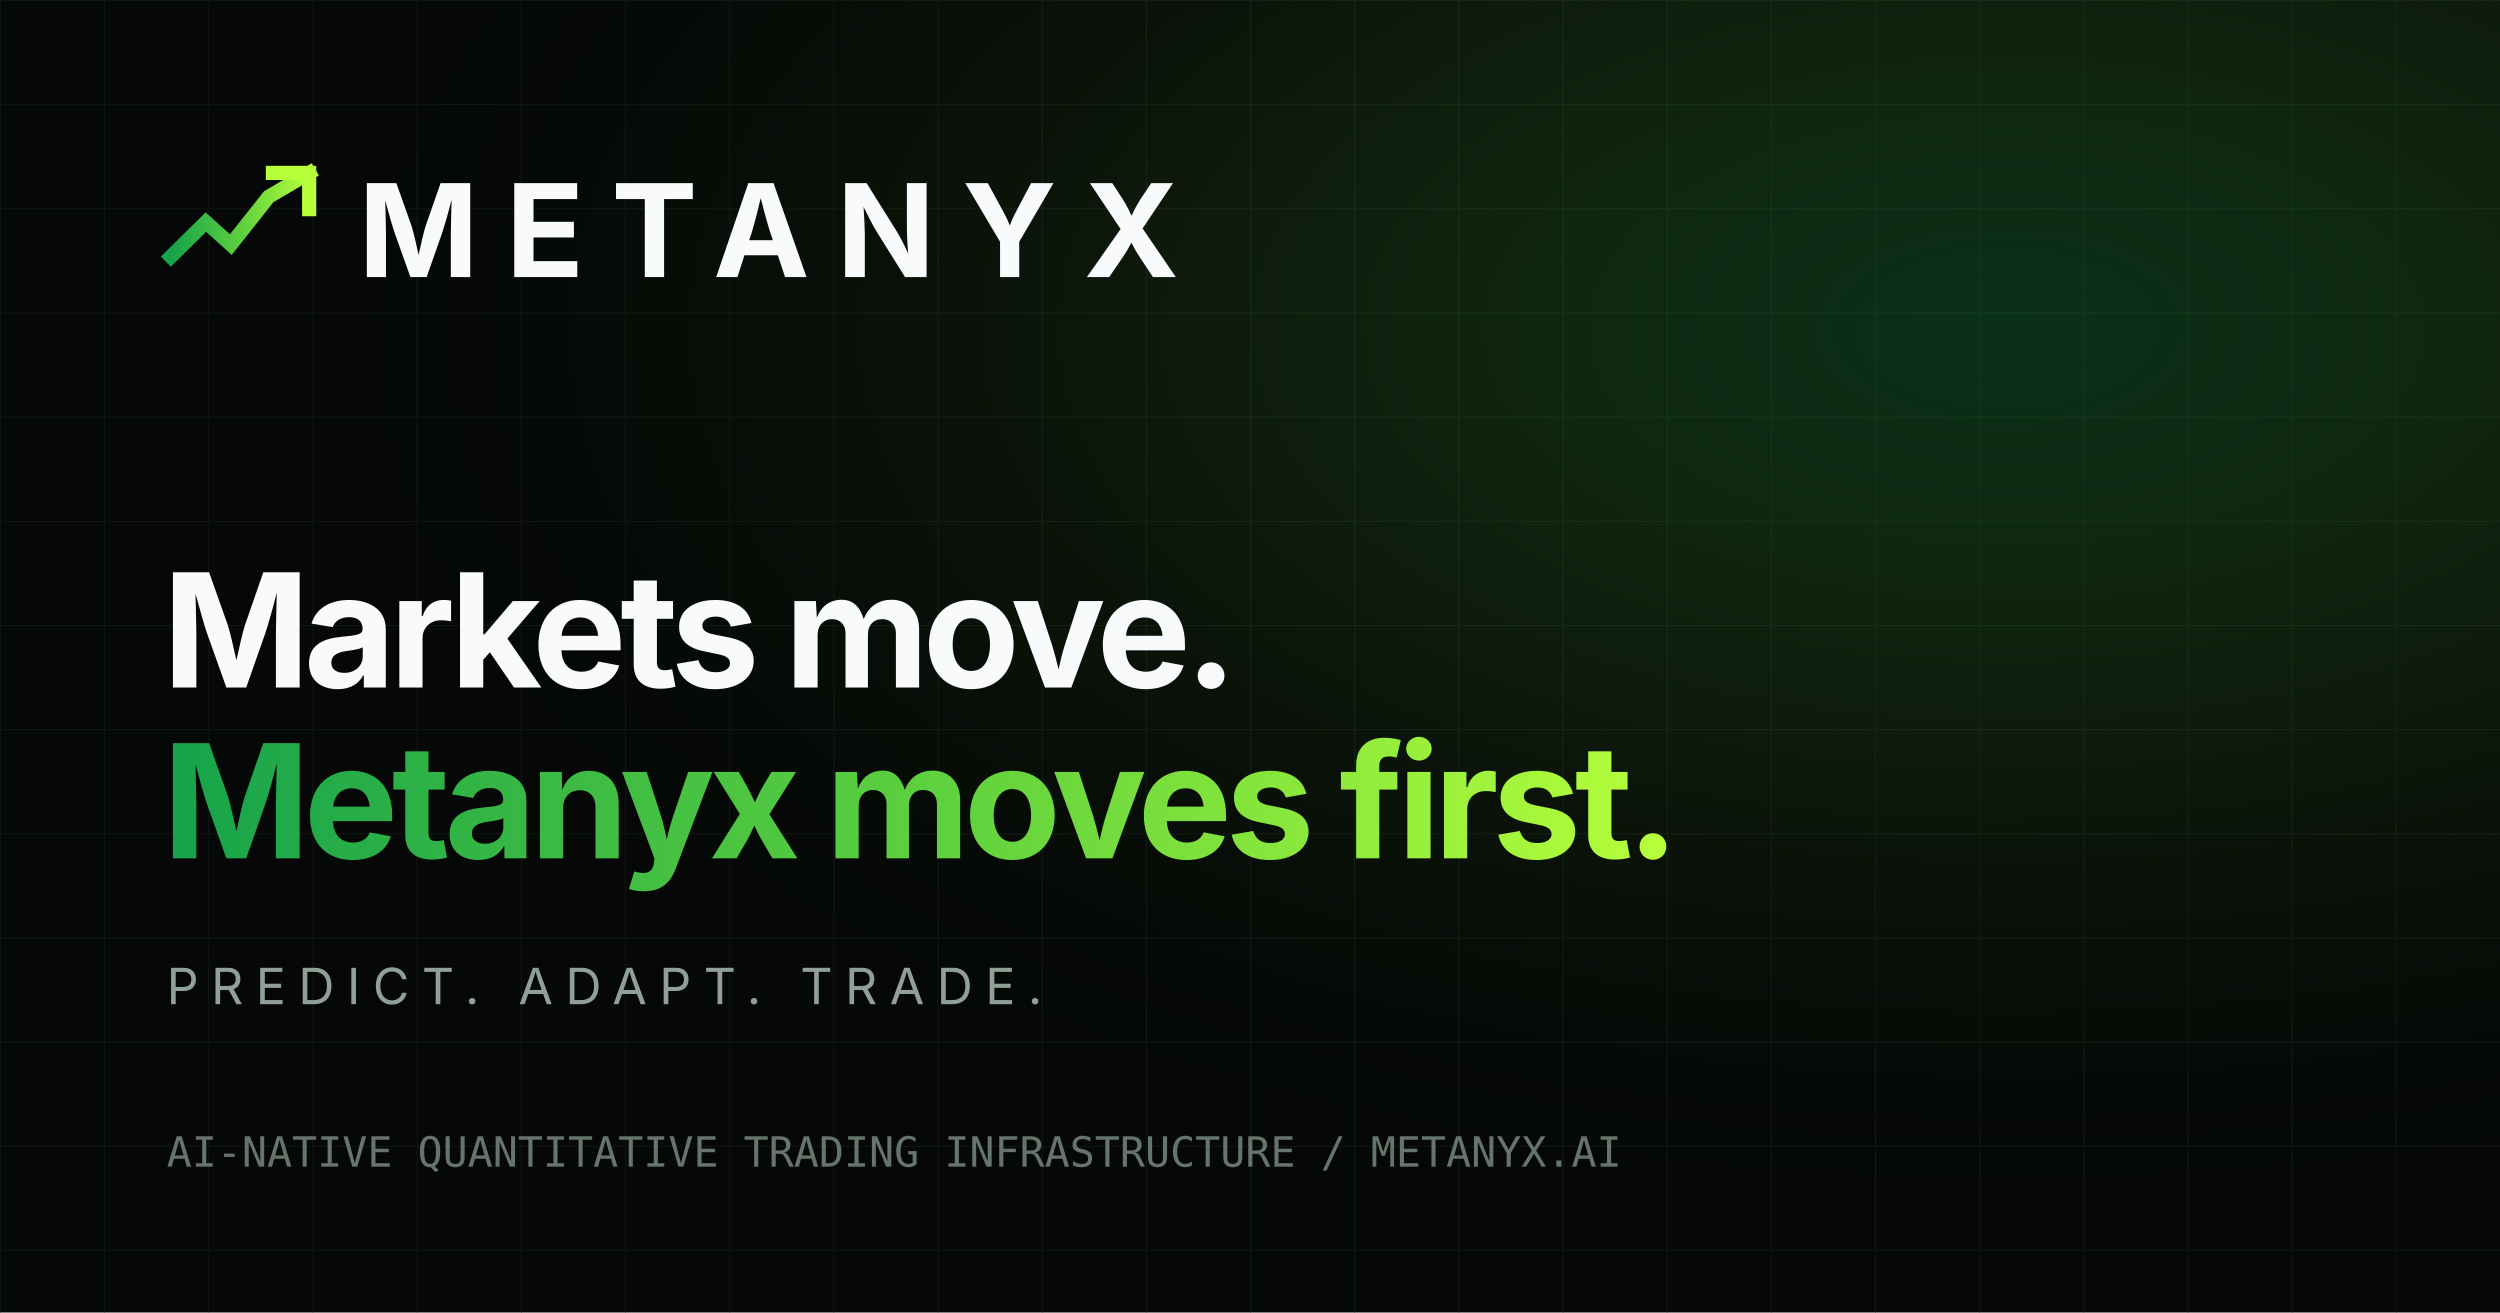
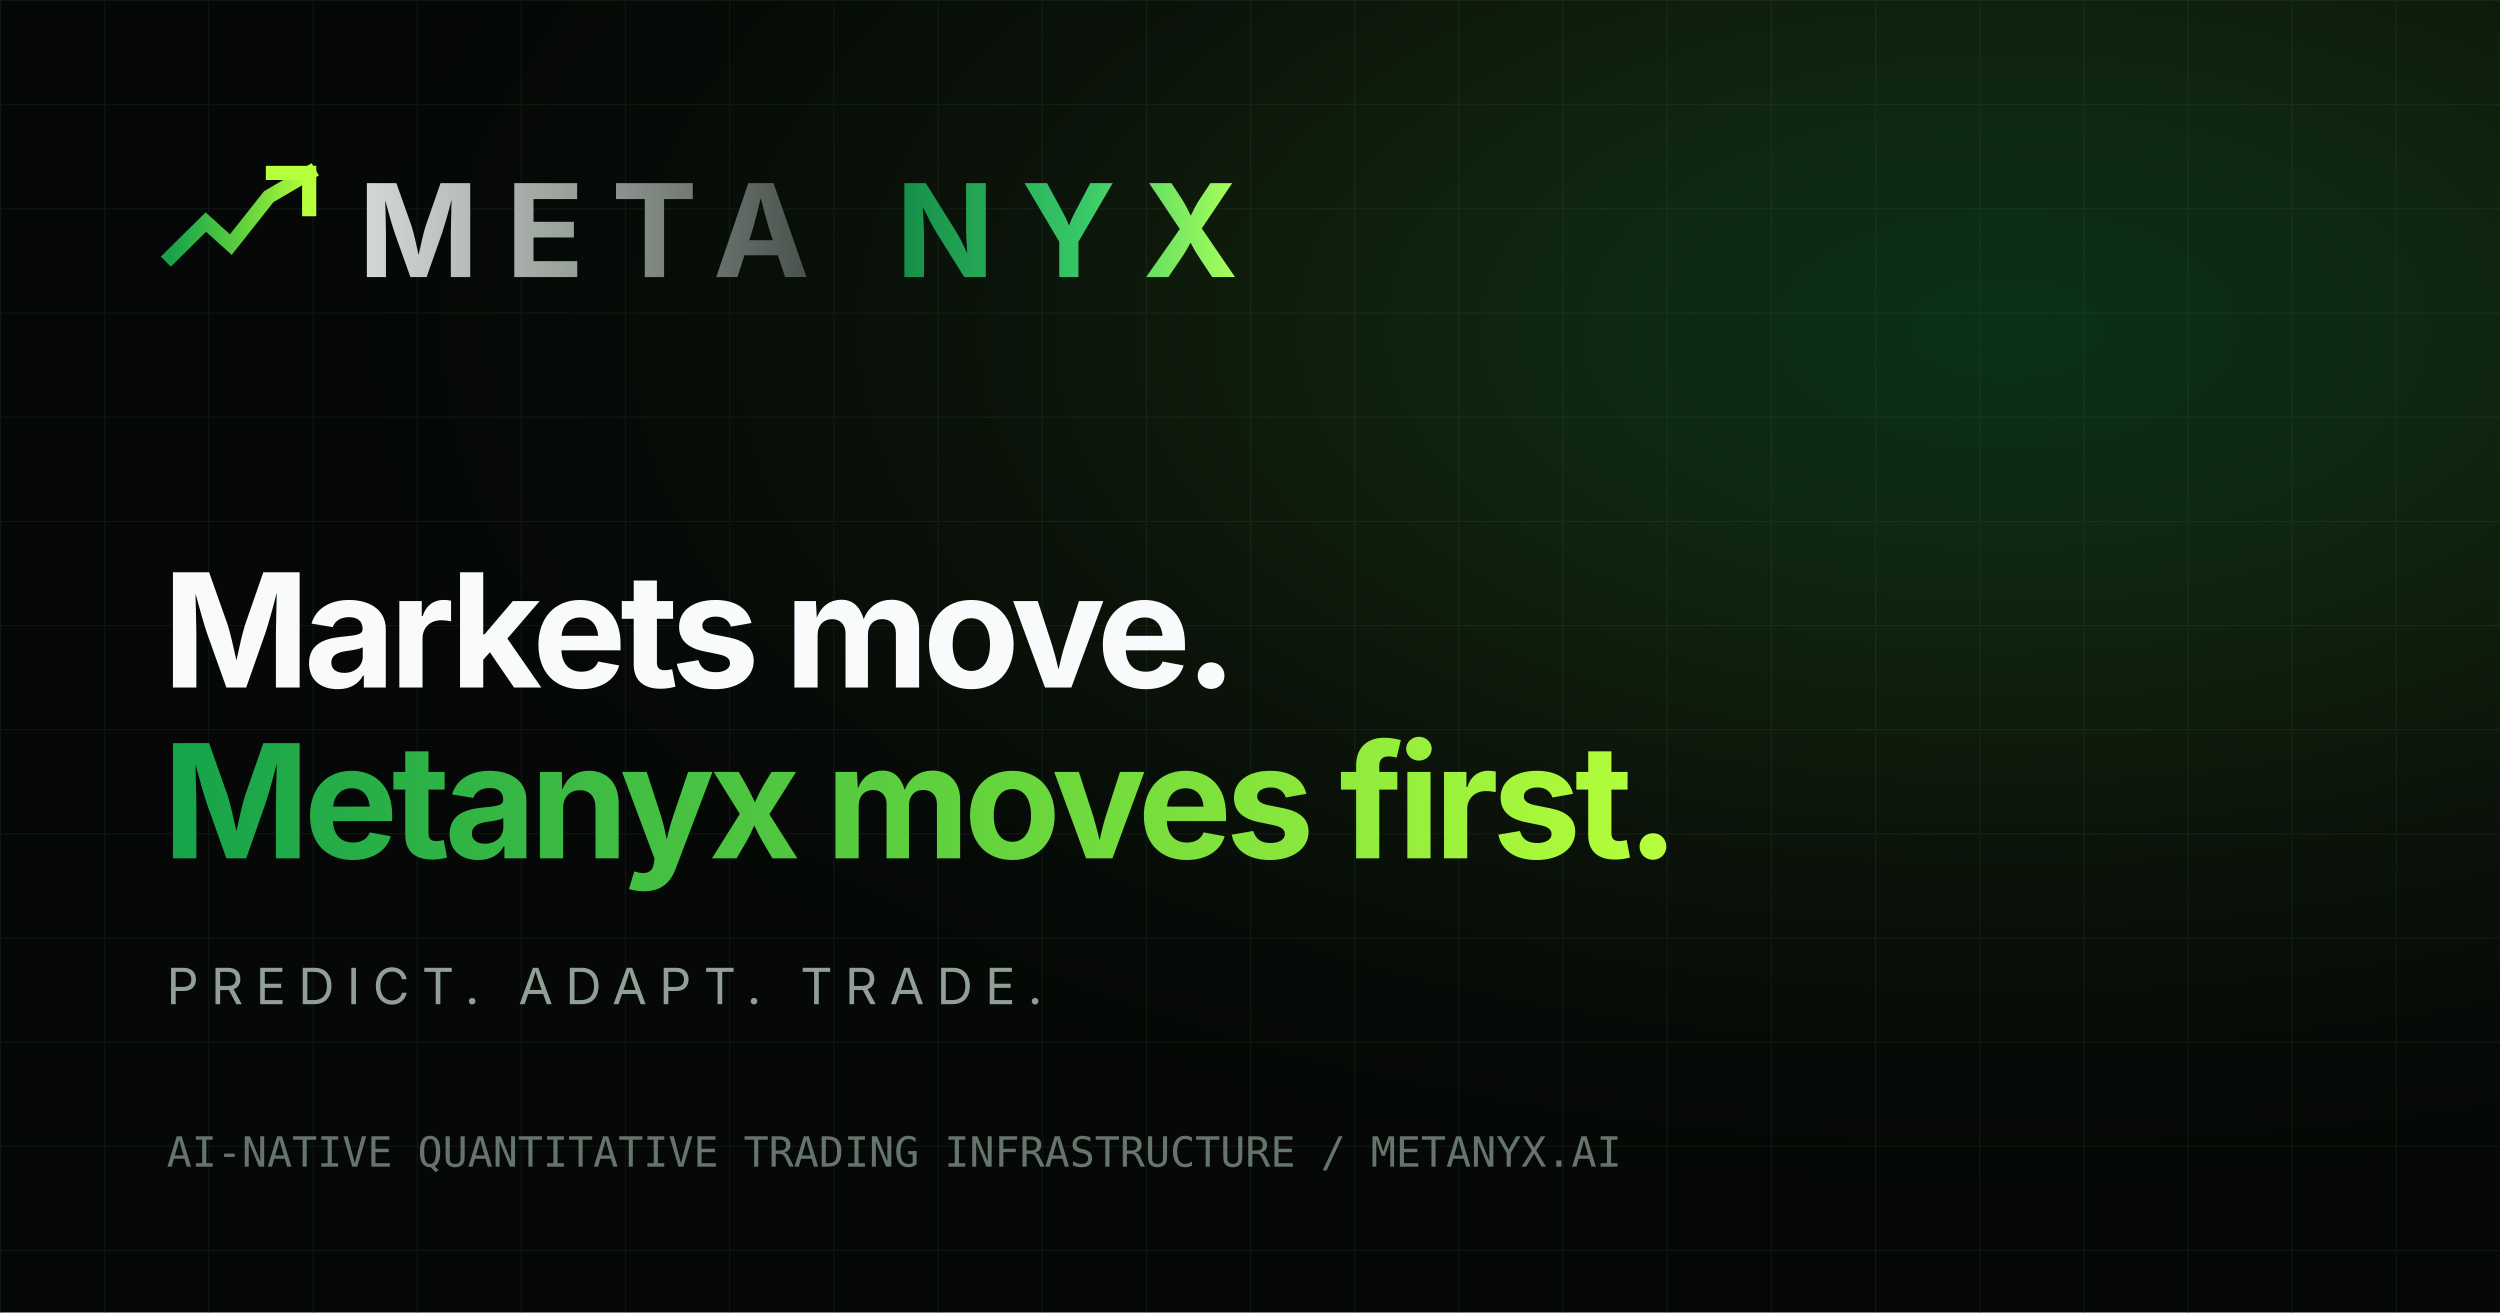
<svg xmlns="http://www.w3.org/2000/svg" viewBox="0 0 1200 630" role="img" aria-labelledby="t">
  <defs>
    <radialGradient id="r" cx="80%" cy="25%" r="70%">
      <stop stop-color="#16A34A" stop-opacity=".26" />
      <stop offset=".5" stop-color="#65D43D" stop-opacity=".08" />
      <stop offset="1" stop-color="#050806" stop-opacity="0" />
    </radialGradient>
    <linearGradient id="g">
      <stop stop-color="#16A34A" />
      <stop offset=".55" stop-color="#65D43D" />
      <stop offset="1" stop-color="#B6FF3B" />
    </linearGradient>
+     <linearGradient id="meta">
+       <stop stop-color="#D4D8D5" />
+       <stop offset=".55" stop-color="#8D9690" />
+       <stop offset="1" stop-color="#4A524D" />
+     </linearGradient>
+     <linearGradient id="nyx">
+       <stop stop-color="#168F49" />
+       <stop offset=".55" stop-color="#38C968" />
+       <stop offset="1" stop-color="#A8FF5A" />
+     </linearGradient>
    <pattern id="p" width="50" height="50" patternUnits="userSpaceOnUse">
      <path d="M50 0H0V50" fill="none" stroke="#18221B" />
    </pattern>
  </defs>
  <rect width="1200" height="630" fill="#050806" />
  <rect width="1200" height="630" fill="url(#p)" opacity=".55" />
  <rect width="1200" height="630" fill="url(#r)" />
  <g transform="translate(64 52) scale(.2)">
    <path d="M90 356l84-83 60 54 91-115 97-57" fill="none" stroke="url(#g)" stroke-width="34" stroke-linecap="square" stroke-linejoin="miter" />
    <path d="M318 155h104v104" fill="none" stroke="#B6FF3B" stroke-width="34" />
  </g>
-   <text x="172" y="133" fill="#F8FAFC" font-size="62" font-weight="650" letter-spacing="13" font-family="Inter,Segoe UI,Arial,sans-serif">METANYX</text>
+   <text x="172" y="133" fill="url(#meta)" font-size="62" font-weight="650" letter-spacing="13" font-family="Inter,Segoe UI,Arial,sans-serif">META</text>
+   <text x="430" y="133" fill="url(#nyx)" font-size="62" font-weight="650" letter-spacing="13" font-family="Inter,Segoe UI,Arial,sans-serif">NYX</text>
  <text x="78" y="330" fill="#F8FAFC" font-size="76" font-weight="750" letter-spacing="-3" font-family="Inter,Segoe UI,Arial,sans-serif">Markets move.</text>
  <text x="78" y="412" fill="url(#g)" font-size="76" font-weight="750" letter-spacing="-3" font-family="Inter,Segoe UI,Arial,sans-serif">Metanyx moves first.</text>
  <text x="80" y="482" fill="#91A097" font-size="24" letter-spacing="6" font-family="Inter,Segoe UI,Arial,sans-serif">PREDICT. ADAPT. TRADE.</text>
  <text x="80" y="560" fill="#66756B" font-size="20" font-family="ui-monospace,Consolas,monospace">AI-NATIVE QUANTITATIVE TRADING INFRASTRUCTURE  /  METANYX.AI</text>
</svg>
